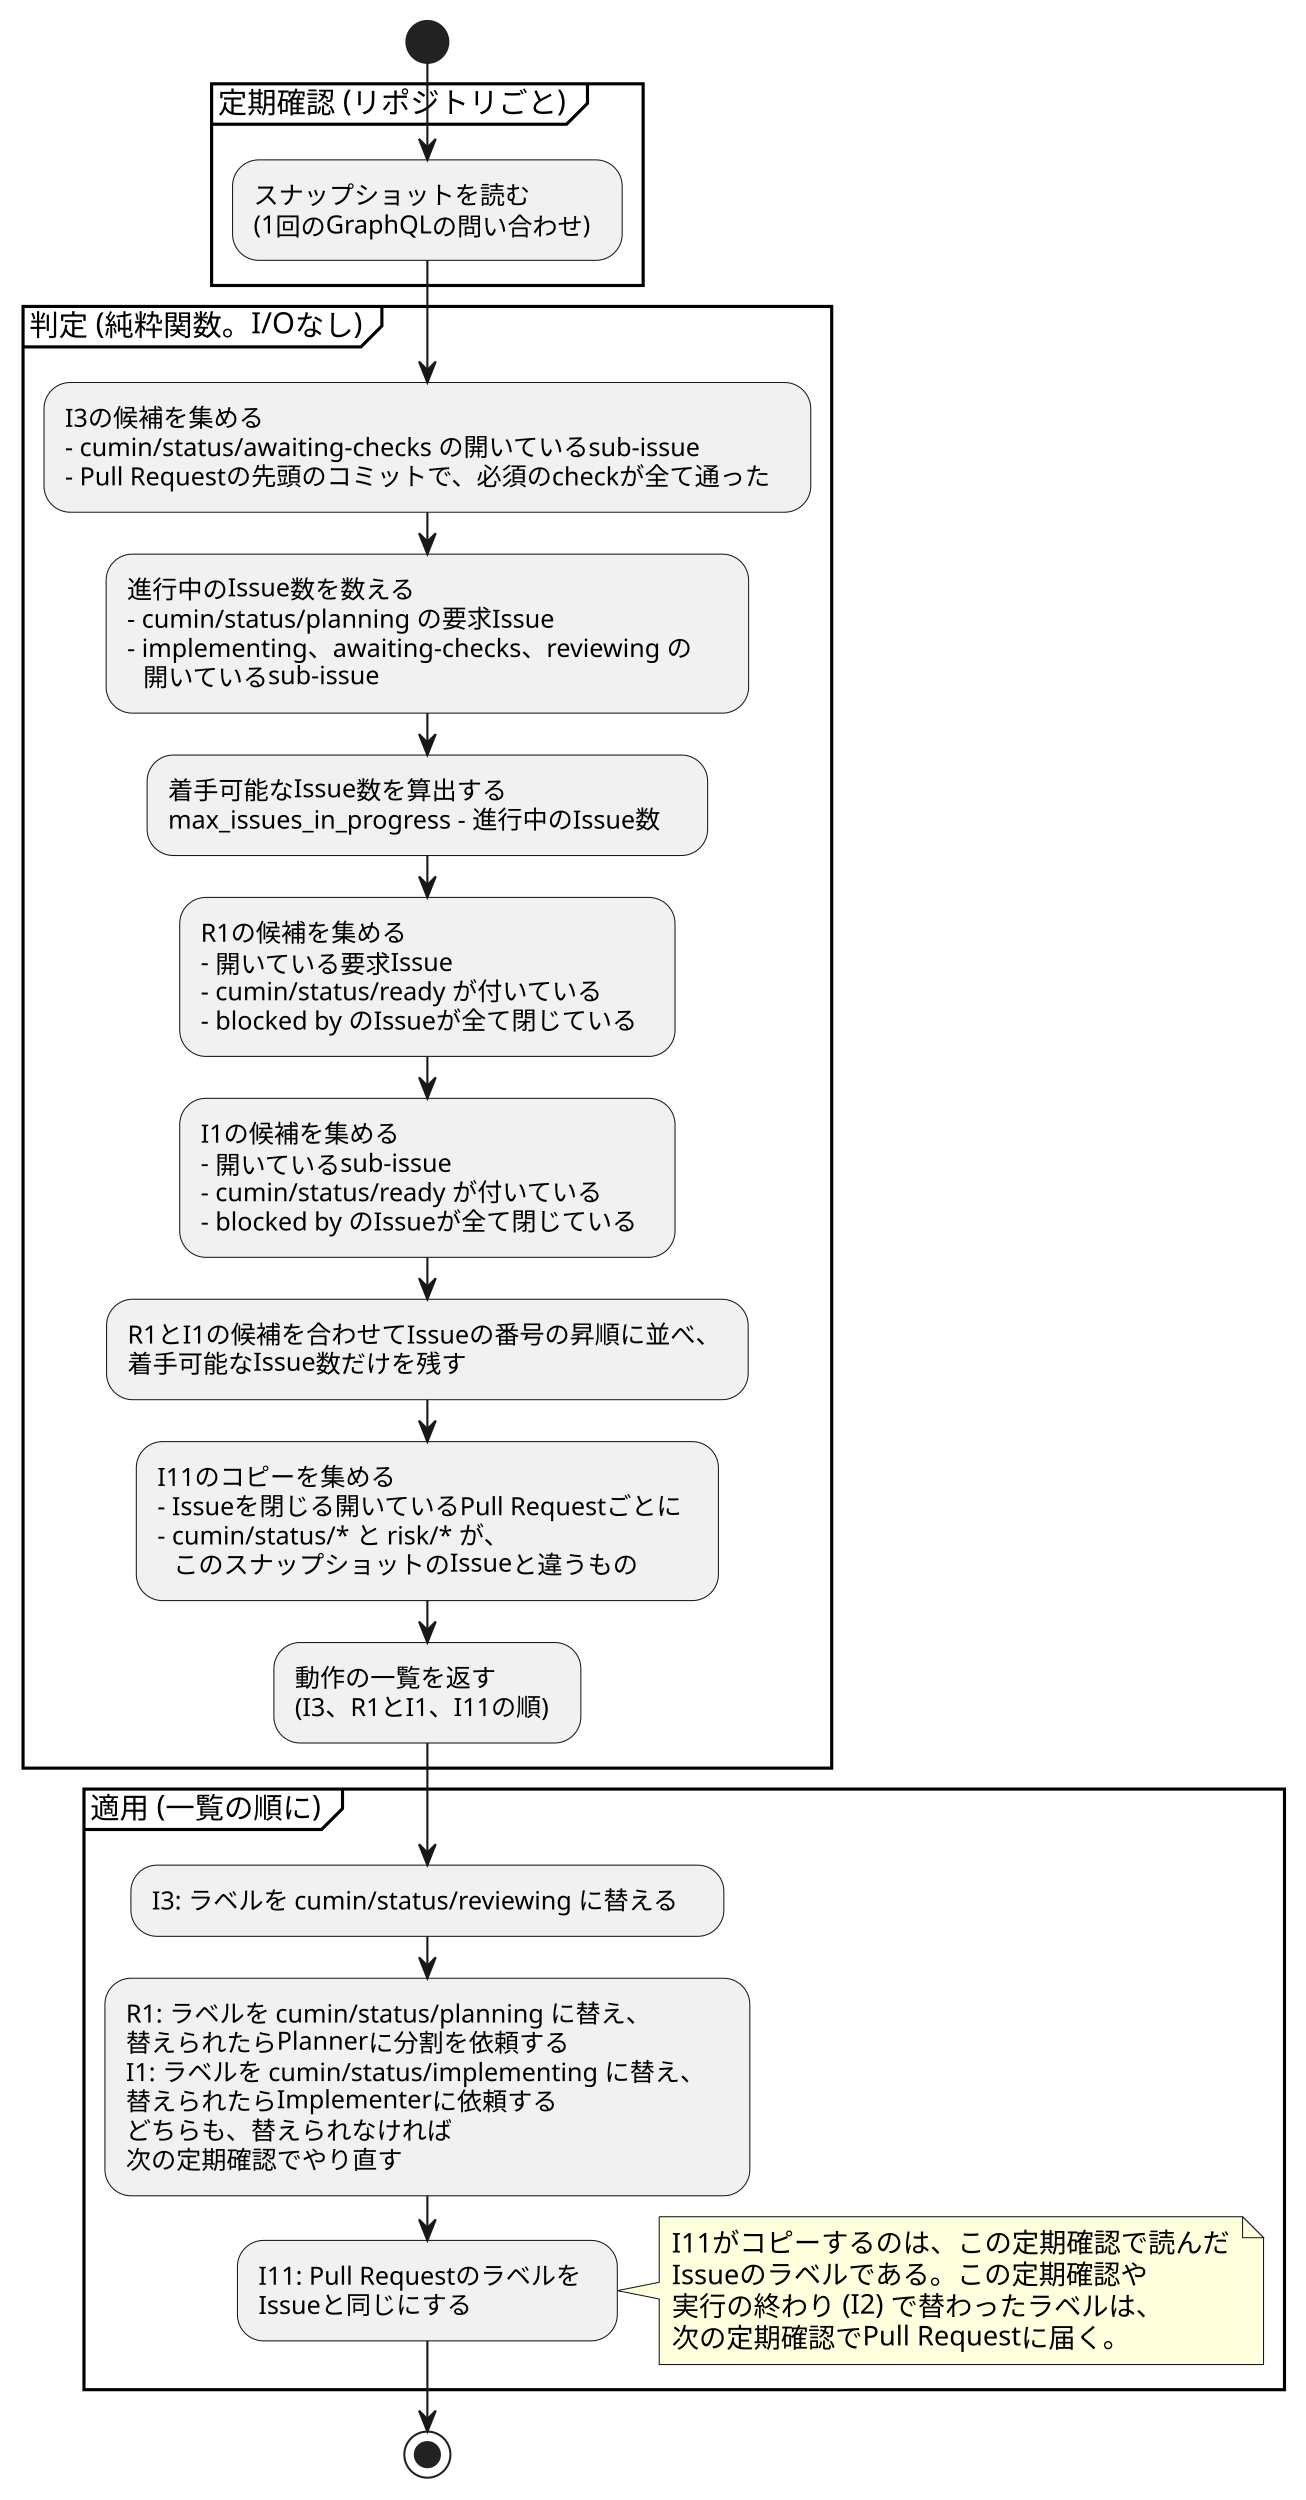
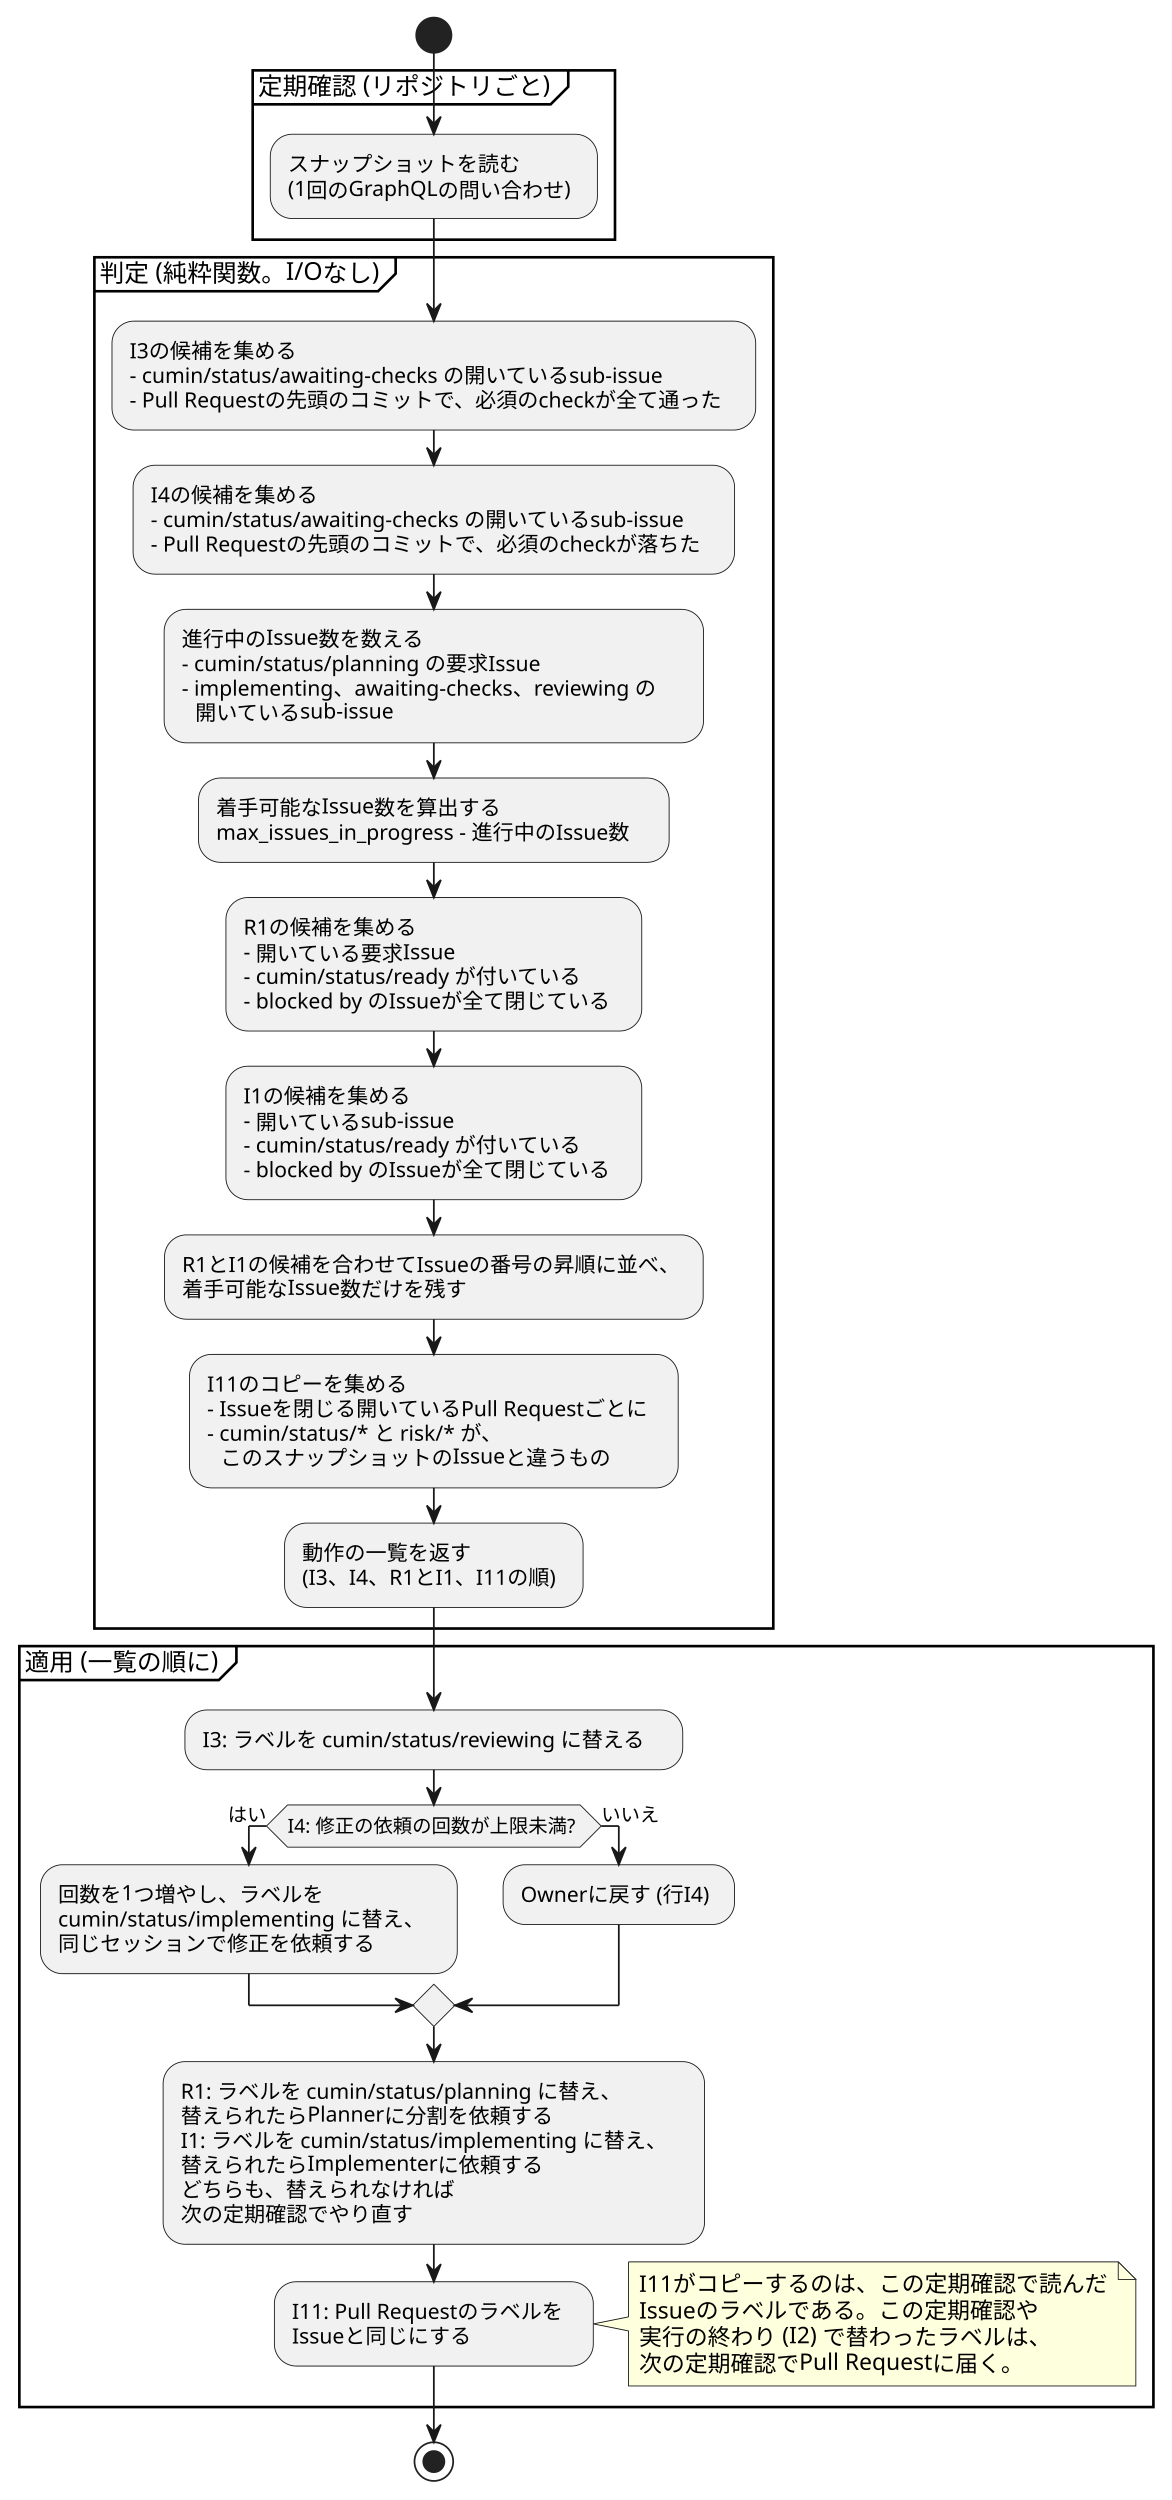
- <svg xmlns="http://www.w3.org/2000/svg" contentStyleType="text/css" data-diagram-type="ACTIVITY" height="1193px" preserveAspectRatio="none" style="width:623px;height:1193px;background:#FFFFFF;" version="1.1" viewBox="0 0 623 1193" width="623px" zoomAndPan="magnify">
+ <svg xmlns="http://www.w3.org/2000/svg" contentStyleType="text/css" data-diagram-type="ACTIVITY" height="1421px" preserveAspectRatio="none" style="width:666px;height:1421px;background:#FFFFFF;" version="1.1" viewBox="0 0 666 1421" width="666px" zoomAndPan="magnify">
  <defs />
  <g>
-     <ellipse cx="203.943" cy="20" fill="#222222" rx="10" ry="10" style="stroke:#222222;stroke-width:1;" />
-     <rect fill="none" height="96.234" style="stroke:#000000;stroke-width:1.5;" width="205.938" x="100.974" y="40" />
-     <path d="M280.348,40 L280.348,49.297 L270.348,59.297 L100.974,59.297" fill="none" style="stroke:#000000;stroke-width:1.5;" />
-     <text fill="#000000" font-family="sans-serif" font-size="14" lengthAdjust="spacing" textLength="169.373" x="103.974" y="53.995">定期確認 (リポジトリごと)</text>
-     <rect fill="#F1F1F1" height="47.938" rx="12.5" ry="12.5" style="stroke:#181818;stroke-width:0.5;" width="185.938" x="110.974" y="76.297" />
-     <text fill="#000000" font-family="sans-serif" font-size="12" lengthAdjust="spacing" textLength="132.001" x="120.974" y="97.436">スナップショットを読む</text>
-     <text fill="#000000" font-family="sans-serif" font-size="12" lengthAdjust="spacing" textLength="165.938" x="120.974" y="111.404">(1回のGraphQLの問い合わせ)</text>
-     <rect fill="none" height="697.516" style="stroke:#000000;stroke-width:1.5;" width="385.887" x="11" y="146.234" />
-     <path d="M182.239,146.234 L182.239,155.531 L172.239,165.531 L11,165.531" fill="none" style="stroke:#000000;stroke-width:1.5;" />
-     <text fill="#000000" font-family="sans-serif" font-size="14" lengthAdjust="spacing" textLength="161.239" x="14" y="160.23">判定 (純粋関数。I/Oなし)</text>
-     <rect fill="#F1F1F1" height="61.906" rx="12.5" ry="12.5" style="stroke:#181818;stroke-width:0.5;" width="365.887" x="21" y="182.531" />
-     <text fill="#000000" font-family="sans-serif" font-size="12" lengthAdjust="spacing" textLength="95.174" x="31" y="203.67">I3の候補を集める</text>
-     <text fill="#000000" font-family="sans-serif" font-size="12" lengthAdjust="spacing" textLength="319.213" x="31" y="217.639">- cumin/status/awaiting-checks の開いているsub-issue</text>
-     <text fill="#000000" font-family="sans-serif" font-size="12" lengthAdjust="spacing" textLength="345.887" x="31" y="231.607">- Pull Requestの先頭のコミットで、必須のcheckが全て通った</text>
-     <rect fill="#F1F1F1" height="75.875" rx="12.5" ry="12.5" style="stroke:#181818;stroke-width:0.5;" width="306.594" x="50.646" y="264.438" />
-     <text fill="#000000" font-family="sans-serif" font-size="12" lengthAdjust="spacing" textLength="139.032" x="60.646" y="285.576">進行中のIssue数を数える</text>
-     <text fill="#000000" font-family="sans-serif" font-size="12" lengthAdjust="spacing" textLength="212.854" x="60.646" y="299.545">- cumin/status/planning の要求Issue</text>
-     <text fill="#000000" font-family="sans-serif" font-size="12" lengthAdjust="spacing" textLength="286.594" x="60.646" y="313.514">- implementing、awaiting-checks、reviewing の</text>
-     <text fill="#000000" font-family="sans-serif" font-size="12" lengthAdjust="spacing" textLength="116.631" x="68.275" y="327.482">開いているsub-issue</text>
-     <rect fill="#F1F1F1" height="47.938" rx="12.5" ry="12.5" style="stroke:#181818;stroke-width:0.5;" width="267.483" x="70.202" y="360.312" />
-     <text fill="#000000" font-family="sans-serif" font-size="12" lengthAdjust="spacing" textLength="163.032" x="80.202" y="381.451">着手可能なIssue数を算出する</text>
-     <text fill="#000000" font-family="sans-serif" font-size="12" lengthAdjust="spacing" textLength="247.483" x="80.202" y="395.42">max_issues_in_progress - 進行中のIssue数</text>
-     <rect fill="#F1F1F1" height="75.875" rx="12.5" ry="12.5" style="stroke:#181818;stroke-width:0.5;" width="236.364" x="85.761" y="428.25" />
-     <text fill="#000000" font-family="sans-serif" font-size="12" lengthAdjust="spacing" textLength="99.973" x="95.761" y="449.389">R1の候補を集める</text>
-     <text fill="#000000" font-family="sans-serif" font-size="12" lengthAdjust="spacing" textLength="123.176" x="95.761" y="463.357">- 開いている要求Issue</text>
-     <text fill="#000000" font-family="sans-serif" font-size="12" lengthAdjust="spacing" textLength="200.139" x="95.761" y="477.326">- cumin/status/ready が付いている</text>
-     <text fill="#000000" font-family="sans-serif" font-size="12" lengthAdjust="spacing" textLength="216.364" x="95.761" y="491.295">- blocked by のIssueが全て閉じている</text>
-     <rect fill="#F1F1F1" height="75.875" rx="12.5" ry="12.5" style="stroke:#181818;stroke-width:0.5;" width="236.364" x="85.761" y="524.125" />
-     <text fill="#000000" font-family="sans-serif" font-size="12" lengthAdjust="spacing" textLength="95.174" x="95.761" y="545.264">I1の候補を集める</text>
-     <text fill="#000000" font-family="sans-serif" font-size="12" lengthAdjust="spacing" textLength="124.776" x="95.761" y="559.232">- 開いているsub-issue</text>
-     <text fill="#000000" font-family="sans-serif" font-size="12" lengthAdjust="spacing" textLength="200.139" x="95.761" y="573.201">- cumin/status/ready が付いている</text>
-     <text fill="#000000" font-family="sans-serif" font-size="12" lengthAdjust="spacing" textLength="216.364" x="95.761" y="587.17">- blocked by のIssueが全て閉じている</text>
-     <rect fill="#F1F1F1" height="47.938" rx="12.5" ry="12.5" style="stroke:#181818;stroke-width:0.5;" width="306.18" x="50.853" y="620" />
-     <text fill="#000000" font-family="sans-serif" font-size="12" lengthAdjust="spacing" textLength="286.18" x="60.853" y="641.139">R1とI1の候補を合わせてIssueの番号の昇順に並べ、</text>
-     <text fill="#000000" font-family="sans-serif" font-size="12" lengthAdjust="spacing" textLength="163.032" x="60.853" y="655.107">着手可能なIssue数だけを残す</text>
-     <rect fill="#F1F1F1" height="75.875" rx="12.5" ry="12.5" style="stroke:#181818;stroke-width:0.5;" width="277.784" x="65.051" y="687.938" />
-     <text fill="#000000" font-family="sans-serif" font-size="12" lengthAdjust="spacing" textLength="114.809" x="75.051" y="709.076">I11のコピーを集める</text>
-     <text fill="#000000" font-family="sans-serif" font-size="12" lengthAdjust="spacing" textLength="257.784" x="75.051" y="723.045">- Issueを閉じる開いているPull Requestごとに</text>
-     <text fill="#000000" font-family="sans-serif" font-size="12" lengthAdjust="spacing" textLength="174.891" x="75.051" y="737.014">- cumin/status/* と risk/* が、</text>
-     <text fill="#000000" font-family="sans-serif" font-size="12" lengthAdjust="spacing" textLength="223.033" x="82.68" y="750.982">このスナップショットのIssueと違うもの</text>
-     <rect fill="#F1F1F1" height="47.938" rx="12.5" ry="12.5" style="stroke:#181818;stroke-width:0.5;" width="146.493" x="130.697" y="783.812" />
-     <text fill="#000000" font-family="sans-serif" font-size="12" lengthAdjust="spacing" textLength="96.001" x="140.697" y="804.951">動作の一覧を返す</text>
-     <text fill="#000000" font-family="sans-serif" font-size="12" lengthAdjust="spacing" textLength="126.493" x="140.697" y="818.92">(I3、R1とI1、I11の順)</text>
-     <rect fill="none" height="286.609" style="stroke:#000000;stroke-width:1.5;" width="572.888" x="40.069" y="853.75" />
-     <path d="M163.442,853.75 L163.442,863.047 L153.442,873.047 L40.069,873.047" fill="none" style="stroke:#000000;stroke-width:1.5;" />
-     <text fill="#000000" font-family="sans-serif" font-size="14" lengthAdjust="spacing" textLength="113.374" x="43.069" y="867.745">適用 (一覧の順に)</text>
-     <rect fill="#F1F1F1" height="33.969" rx="12.5" ry="12.5" style="stroke:#181818;stroke-width:0.5;" width="282.958" x="62.464" y="890.047" />
-     <text fill="#000000" font-family="sans-serif" font-size="12" lengthAdjust="spacing" textLength="262.958" x="72.464" y="911.186">I3: ラベルを cumin/status/reviewing に替える</text>
-     <rect fill="#F1F1F1" height="103.812" rx="12.5" ry="12.5" style="stroke:#181818;stroke-width:0.5;" width="307.749" x="50.069" y="944.016" />
-     <text fill="#000000" font-family="sans-serif" font-size="12" lengthAdjust="spacing" textLength="261.323" x="60.069" y="965.154">R1: ラベルを cumin/status/planning に替え、</text>
-     <text fill="#000000" font-family="sans-serif" font-size="12" lengthAdjust="spacing" textLength="213.452" x="60.069" y="979.123">替えられたらPlannerに分割を依頼する</text>
-     <text fill="#000000" font-family="sans-serif" font-size="12" lengthAdjust="spacing" textLength="287.749" x="60.069" y="993.092">I1: ラベルを cumin/status/implementing に替え、</text>
-     <text fill="#000000" font-family="sans-serif" font-size="12" lengthAdjust="spacing" textLength="209.263" x="60.069" y="1007.061">替えられたらImplementerに依頼する</text>
-     <text fill="#000000" font-family="sans-serif" font-size="12" lengthAdjust="spacing" textLength="156.001" x="60.069" y="1021.029">どちらも、替えられなければ</text>
-     <text fill="#000000" font-family="sans-serif" font-size="12" lengthAdjust="spacing" textLength="132.001" x="60.069" y="1034.998">次の定期確認でやり直す</text>
-     <path d="M314.58,1057.828 L314.58,1089.094 L294.58,1093.094 L314.58,1097.094 L314.58,1128.359 A0,0 0 0 0 314.58,1128.359 L602.957,1128.359 A0,0 0 0 0 602.957,1128.359 L602.957,1067.828 L592.957,1057.828 L314.58,1057.828 A0,0 0 0 0 314.58,1057.828" fill="#FEFFDD" style="stroke:#181818;stroke-width:0.5;" />
-     <path d="M592.957,1057.828 L592.957,1067.828 L602.957,1067.828 L592.957,1057.828" fill="#FEFFDD" style="stroke:#181818;stroke-width:0.5;" />
-     <text fill="#000000" font-family="sans-serif" font-size="13" lengthAdjust="spacing" textLength="267.376" x="320.58" y="1074.895">I11がコピーするのは、この定期確認で読んだ</text>
-     <text fill="#000000" font-family="sans-serif" font-size="13" lengthAdjust="spacing" textLength="228.617" x="320.58" y="1090.028">Issueのラベルである。この定期確認や</text>
-     <text fill="#000000" font-family="sans-serif" font-size="13" lengthAdjust="spacing" textLength="238.513" x="320.58" y="1105.161">実行の終わり (I2) で替わったラベルは、</text>
-     <text fill="#000000" font-family="sans-serif" font-size="13" lengthAdjust="spacing" textLength="223.825" x="320.58" y="1120.293">次の定期確認でPull Requestに届く。</text>
-     <rect fill="#F1F1F1" height="47.938" rx="12.5" ry="12.5" style="stroke:#181818;stroke-width:0.5;" width="181.274" x="113.306" y="1069.125" />
-     <text fill="#000000" font-family="sans-serif" font-size="12" lengthAdjust="spacing" textLength="161.274" x="123.306" y="1090.264">I11: Pull Requestのラベルを</text>
-     <text fill="#000000" font-family="sans-serif" font-size="12" lengthAdjust="spacing" textLength="103.032" x="123.306" y="1104.232">Issueと同じにする</text>
-     <ellipse cx="203.943" cy="1171.359" fill="none" rx="11" ry="11" style="stroke:#222222;stroke-width:1;" />
-     <ellipse cx="203.943" cy="1171.359" fill="#222222" rx="6" ry="6" style="stroke:#222222;stroke-width:1;" />
-     <line style="stroke:#181818;stroke-width:1;" x1="203.943" x2="203.943" y1="30" y2="76.297" />
-     <polygon fill="#181818" points="199.943,66.297,203.943,76.297,207.943,66.297,203.943,70.297" style="stroke:#181818;stroke-width:1;" />
-     <line style="stroke:#181818;stroke-width:1;" x1="203.943" x2="203.943" y1="244.438" y2="264.438" />
-     <polygon fill="#181818" points="199.943,254.438,203.943,264.438,207.943,254.438,203.943,258.438" style="stroke:#181818;stroke-width:1;" />
-     <line style="stroke:#181818;stroke-width:1;" x1="203.943" x2="203.943" y1="340.312" y2="360.312" />
-     <polygon fill="#181818" points="199.943,350.312,203.943,360.312,207.943,350.312,203.943,354.312" style="stroke:#181818;stroke-width:1;" />
-     <line style="stroke:#181818;stroke-width:1;" x1="203.943" x2="203.943" y1="408.25" y2="428.25" />
-     <polygon fill="#181818" points="199.943,418.25,203.943,428.25,207.943,418.25,203.943,422.25" style="stroke:#181818;stroke-width:1;" />
-     <line style="stroke:#181818;stroke-width:1;" x1="203.943" x2="203.943" y1="504.125" y2="524.125" />
-     <polygon fill="#181818" points="199.943,514.125,203.943,524.125,207.943,514.125,203.943,518.125" style="stroke:#181818;stroke-width:1;" />
-     <line style="stroke:#181818;stroke-width:1;" x1="203.943" x2="203.943" y1="600" y2="620" />
-     <polygon fill="#181818" points="199.943,610,203.943,620,207.943,610,203.943,614" style="stroke:#181818;stroke-width:1;" />
-     <line style="stroke:#181818;stroke-width:1;" x1="203.943" x2="203.943" y1="667.938" y2="687.938" />
-     <polygon fill="#181818" points="199.943,677.938,203.943,687.938,207.943,677.938,203.943,681.938" style="stroke:#181818;stroke-width:1;" />
-     <line style="stroke:#181818;stroke-width:1;" x1="203.943" x2="203.943" y1="763.812" y2="783.812" />
-     <polygon fill="#181818" points="199.943,773.812,203.943,783.812,207.943,773.812,203.943,777.812" style="stroke:#181818;stroke-width:1;" />
-     <line style="stroke:#181818;stroke-width:1;" x1="203.943" x2="203.943" y1="124.234" y2="182.531" />
-     <polygon fill="#181818" points="199.943,172.531,203.943,182.531,207.943,172.531,203.943,176.531" style="stroke:#181818;stroke-width:1;" />
-     <line style="stroke:#181818;stroke-width:1;" x1="203.943" x2="203.943" y1="924.016" y2="944.016" />
-     <polygon fill="#181818" points="199.943,934.016,203.943,944.016,207.943,934.016,203.943,938.016" style="stroke:#181818;stroke-width:1;" />
-     <line style="stroke:#181818;stroke-width:1;" x1="203.943" x2="203.943" y1="1047.828" y2="1069.125" />
-     <polygon fill="#181818" points="199.943,1059.125,203.943,1069.125,207.943,1059.125,203.943,1063.125" style="stroke:#181818;stroke-width:1;" />
-     <line style="stroke:#181818;stroke-width:1;" x1="203.943" x2="203.943" y1="831.75" y2="890.047" />
-     <polygon fill="#181818" points="199.943,880.047,203.943,890.047,207.943,880.047,203.943,884.047" style="stroke:#181818;stroke-width:1;" />
-     <line style="stroke:#181818;stroke-width:1;" x1="203.943" x2="203.943" y1="1117.062" y2="1160.359" />
-     <polygon fill="#181818" points="199.943,1150.359,203.943,1160.359,207.943,1150.359,203.943,1154.359" style="stroke:#181818;stroke-width:1;" />
+     <ellipse cx="246.593" cy="20" fill="#222222" rx="10" ry="10" style="stroke:#222222;stroke-width:1;" />
+     <rect fill="none" height="96.234" style="stroke:#000000;stroke-width:1.5;" width="205.938" x="143.624" y="40" />
+     <path d="M322.997,40 L322.997,49.297 L312.997,59.297 L143.624,59.297" fill="none" style="stroke:#000000;stroke-width:1.5;" />
+     <text fill="#000000" font-family="sans-serif" font-size="14" lengthAdjust="spacing" textLength="169.373" x="146.624" y="53.995">定期確認 (リポジトリごと)</text>
+     <rect fill="#F1F1F1" height="47.938" rx="12.5" ry="12.5" style="stroke:#181818;stroke-width:0.5;" width="185.938" x="153.624" y="76.297" />
+     <text fill="#000000" font-family="sans-serif" font-size="12" lengthAdjust="spacing" textLength="132.001" x="163.624" y="97.436">スナップショットを読む</text>
+     <text fill="#000000" font-family="sans-serif" font-size="12" lengthAdjust="spacing" textLength="165.938" x="163.624" y="111.404">(1回のGraphQLの問い合わせ)</text>
+     <rect fill="none" height="779.422" style="stroke:#000000;stroke-width:1.5;" width="385.887" x="53.65" y="146.234" />
+     <path d="M224.888,146.234 L224.888,155.531 L214.888,165.531 L53.65,165.531" fill="none" style="stroke:#000000;stroke-width:1.5;" />
+     <text fill="#000000" font-family="sans-serif" font-size="14" lengthAdjust="spacing" textLength="161.239" x="56.65" y="160.23">判定 (純粋関数。I/Oなし)</text>
+     <rect fill="#F1F1F1" height="61.906" rx="12.5" ry="12.5" style="stroke:#181818;stroke-width:0.5;" width="365.887" x="63.65" y="182.531" />
+     <text fill="#000000" font-family="sans-serif" font-size="12" lengthAdjust="spacing" textLength="95.174" x="73.65" y="203.67">I3の候補を集める</text>
+     <text fill="#000000" font-family="sans-serif" font-size="12" lengthAdjust="spacing" textLength="319.213" x="73.65" y="217.639">- cumin/status/awaiting-checks の開いているsub-issue</text>
+     <text fill="#000000" font-family="sans-serif" font-size="12" lengthAdjust="spacing" textLength="345.887" x="73.65" y="231.607">- Pull Requestの先頭のコミットで、必須のcheckが全て通った</text>
+     <rect fill="#F1F1F1" height="61.906" rx="12.5" ry="12.5" style="stroke:#181818;stroke-width:0.5;" width="341.886" x="75.65" y="264.438" />
+     <text fill="#000000" font-family="sans-serif" font-size="12" lengthAdjust="spacing" textLength="95.174" x="85.65" y="285.576">I4の候補を集める</text>
+     <text fill="#000000" font-family="sans-serif" font-size="12" lengthAdjust="spacing" textLength="319.213" x="85.65" y="299.545">- cumin/status/awaiting-checks の開いているsub-issue</text>
+     <text fill="#000000" font-family="sans-serif" font-size="12" lengthAdjust="spacing" textLength="321.886" x="85.65" y="313.514">- Pull Requestの先頭のコミットで、必須のcheckが落ちた</text>
+     <rect fill="#F1F1F1" height="75.875" rx="12.5" ry="12.5" style="stroke:#181818;stroke-width:0.5;" width="306.594" x="93.296" y="346.344" />
+     <text fill="#000000" font-family="sans-serif" font-size="12" lengthAdjust="spacing" textLength="139.032" x="103.296" y="367.482">進行中のIssue数を数える</text>
+     <text fill="#000000" font-family="sans-serif" font-size="12" lengthAdjust="spacing" textLength="212.854" x="103.296" y="381.451">- cumin/status/planning の要求Issue</text>
+     <text fill="#000000" font-family="sans-serif" font-size="12" lengthAdjust="spacing" textLength="286.594" x="103.296" y="395.42">- implementing、awaiting-checks、reviewing の</text>
+     <text fill="#000000" font-family="sans-serif" font-size="12" lengthAdjust="spacing" textLength="116.631" x="110.925" y="409.389">開いているsub-issue</text>
+     <rect fill="#F1F1F1" height="47.938" rx="12.5" ry="12.5" style="stroke:#181818;stroke-width:0.5;" width="267.483" x="112.851" y="442.219" />
+     <text fill="#000000" font-family="sans-serif" font-size="12" lengthAdjust="spacing" textLength="163.032" x="122.851" y="463.357">着手可能なIssue数を算出する</text>
+     <text fill="#000000" font-family="sans-serif" font-size="12" lengthAdjust="spacing" textLength="247.483" x="122.851" y="477.326">max_issues_in_progress - 進行中のIssue数</text>
+     <rect fill="#F1F1F1" height="75.875" rx="12.5" ry="12.5" style="stroke:#181818;stroke-width:0.5;" width="236.364" x="128.411" y="510.156" />
+     <text fill="#000000" font-family="sans-serif" font-size="12" lengthAdjust="spacing" textLength="99.973" x="138.411" y="531.295">R1の候補を集める</text>
+     <text fill="#000000" font-family="sans-serif" font-size="12" lengthAdjust="spacing" textLength="123.176" x="138.411" y="545.264">- 開いている要求Issue</text>
+     <text fill="#000000" font-family="sans-serif" font-size="12" lengthAdjust="spacing" textLength="200.139" x="138.411" y="559.232">- cumin/status/ready が付いている</text>
+     <text fill="#000000" font-family="sans-serif" font-size="12" lengthAdjust="spacing" textLength="216.364" x="138.411" y="573.201">- blocked by のIssueが全て閉じている</text>
+     <rect fill="#F1F1F1" height="75.875" rx="12.5" ry="12.5" style="stroke:#181818;stroke-width:0.5;" width="236.364" x="128.411" y="606.031" />
+     <text fill="#000000" font-family="sans-serif" font-size="12" lengthAdjust="spacing" textLength="95.174" x="138.411" y="627.17">I1の候補を集める</text>
+     <text fill="#000000" font-family="sans-serif" font-size="12" lengthAdjust="spacing" textLength="124.776" x="138.411" y="641.139">- 開いているsub-issue</text>
+     <text fill="#000000" font-family="sans-serif" font-size="12" lengthAdjust="spacing" textLength="200.139" x="138.411" y="655.107">- cumin/status/ready が付いている</text>
+     <text fill="#000000" font-family="sans-serif" font-size="12" lengthAdjust="spacing" textLength="216.364" x="138.411" y="669.076">- blocked by のIssueが全て閉じている</text>
+     <rect fill="#F1F1F1" height="47.938" rx="12.5" ry="12.5" style="stroke:#181818;stroke-width:0.5;" width="306.18" x="93.503" y="701.906" />
+     <text fill="#000000" font-family="sans-serif" font-size="12" lengthAdjust="spacing" textLength="286.18" x="103.503" y="723.045">R1とI1の候補を合わせてIssueの番号の昇順に並べ、</text>
+     <text fill="#000000" font-family="sans-serif" font-size="12" lengthAdjust="spacing" textLength="163.032" x="103.503" y="737.014">着手可能なIssue数だけを残す</text>
+     <rect fill="#F1F1F1" height="75.875" rx="12.5" ry="12.5" style="stroke:#181818;stroke-width:0.5;" width="277.784" x="107.701" y="769.844" />
+     <text fill="#000000" font-family="sans-serif" font-size="12" lengthAdjust="spacing" textLength="114.809" x="117.701" y="790.982">I11のコピーを集める</text>
+     <text fill="#000000" font-family="sans-serif" font-size="12" lengthAdjust="spacing" textLength="257.784" x="117.701" y="804.951">- Issueを閉じる開いているPull Requestごとに</text>
+     <text fill="#000000" font-family="sans-serif" font-size="12" lengthAdjust="spacing" textLength="174.891" x="117.701" y="818.92">- cumin/status/* と risk/* が、</text>
+     <text fill="#000000" font-family="sans-serif" font-size="12" lengthAdjust="spacing" textLength="223.033" x="125.329" y="832.889">このスナップショットのIssueと違うもの</text>
+     <rect fill="#F1F1F1" height="47.938" rx="12.5" ry="12.5" style="stroke:#181818;stroke-width:0.5;" width="169.667" x="161.759" y="865.719" />
+     <text fill="#000000" font-family="sans-serif" font-size="12" lengthAdjust="spacing" textLength="96.001" x="171.759" y="886.857">動作の一覧を返す</text>
+     <text fill="#000000" font-family="sans-serif" font-size="12" lengthAdjust="spacing" textLength="149.667" x="171.759" y="900.826">(I3、I4、R1とI1、I11の順)</text>
+     <rect fill="none" height="432.516" style="stroke:#000000;stroke-width:1.5;" width="644.606" x="11" y="935.656" />
+     <path d="M134.374,935.656 L134.374,944.953 L124.374,954.953 L11,954.953" fill="none" style="stroke:#000000;stroke-width:1.5;" />
+     <text fill="#000000" font-family="sans-serif" font-size="14" lengthAdjust="spacing" textLength="113.374" x="14" y="949.651">適用 (一覧の順に)</text>
+     <rect fill="#F1F1F1" height="33.969" rx="12.5" ry="12.5" style="stroke:#181818;stroke-width:0.5;" width="282.958" x="105.114" y="971.953" />
+     <text fill="#000000" font-family="sans-serif" font-size="12" lengthAdjust="spacing" textLength="262.958" x="115.114" y="993.092">I3: ラベルを cumin/status/reviewing に替える</text>
+     <polygon fill="#F1F1F1" points="163.451,1025.922,329.734,1025.922,341.734,1037.922,329.734,1049.922,163.451,1049.922,151.451,1037.922,163.451,1025.922" style="stroke:#181818;stroke-width:0.5;" />
+     <text fill="#000000" font-family="sans-serif" font-size="11" lengthAdjust="spacing" textLength="166.283" x="163.451" y="1041.73">I4: 修正の依頼の回数が上限未満?</text>
+     <text fill="#000000" font-family="sans-serif" font-size="11" lengthAdjust="spacing" textLength="22" x="129.452" y="1035.328">はい</text>
+     <text fill="#000000" font-family="sans-serif" font-size="11" lengthAdjust="spacing" textLength="33" x="341.734" y="1035.328">いいえ</text>
+     <rect fill="#F1F1F1" height="61.906" rx="12.5" ry="12.5" style="stroke:#181818;stroke-width:0.5;" width="236.903" x="23" y="1059.922" />
+     <text fill="#000000" font-family="sans-serif" font-size="12" lengthAdjust="spacing" textLength="151.636" x="33" y="1081.061">回数を1つ増やし、ラベルを</text>
+     <text fill="#000000" font-family="sans-serif" font-size="12" lengthAdjust="spacing" textLength="216.903" x="33" y="1095.029">cumin/status/implementing に替え、</text>
+     <text fill="#000000" font-family="sans-serif" font-size="12" lengthAdjust="spacing" textLength="180.001" x="33" y="1108.998">同じセッションで修正を依頼する</text>
+     <rect fill="#F1F1F1" height="33.969" rx="12.5" ry="12.5" style="stroke:#181818;stroke-width:0.5;" width="131.534" x="285.967" y="1059.922" />
+     <text fill="#000000" font-family="sans-serif" font-size="12" lengthAdjust="spacing" textLength="111.534" x="295.967" y="1081.061">Ownerに戻す (行I4)</text>
+     <polygon fill="#F1F1F1" points="246.593,1127.828,258.593,1139.828,246.593,1151.828,234.593,1139.828,246.593,1127.828" style="stroke:#181818;stroke-width:0.5;" />
+     <rect fill="#F1F1F1" height="103.812" rx="12.5" ry="12.5" style="stroke:#181818;stroke-width:0.5;" width="307.749" x="92.718" y="1171.828" />
+     <text fill="#000000" font-family="sans-serif" font-size="12" lengthAdjust="spacing" textLength="261.323" x="102.718" y="1192.967">R1: ラベルを cumin/status/planning に替え、</text>
+     <text fill="#000000" font-family="sans-serif" font-size="12" lengthAdjust="spacing" textLength="213.452" x="102.718" y="1206.936">替えられたらPlannerに分割を依頼する</text>
+     <text fill="#000000" font-family="sans-serif" font-size="12" lengthAdjust="spacing" textLength="287.749" x="102.718" y="1220.904">I1: ラベルを cumin/status/implementing に替え、</text>
+     <text fill="#000000" font-family="sans-serif" font-size="12" lengthAdjust="spacing" textLength="209.263" x="102.718" y="1234.873">替えられたらImplementerに依頼する</text>
+     <text fill="#000000" font-family="sans-serif" font-size="12" lengthAdjust="spacing" textLength="156.001" x="102.718" y="1248.842">どちらも、替えられなければ</text>
+     <text fill="#000000" font-family="sans-serif" font-size="12" lengthAdjust="spacing" textLength="132.001" x="102.718" y="1262.811">次の定期確認でやり直す</text>
+     <path d="M357.23,1285.641 L357.23,1316.906 L337.23,1320.906 L357.23,1324.906 L357.23,1356.172 A0,0 0 0 0 357.23,1356.172 L645.606,1356.172 A0,0 0 0 0 645.606,1356.172 L645.606,1295.641 L635.606,1285.641 L357.23,1285.641 A0,0 0 0 0 357.23,1285.641" fill="#FEFFDD" style="stroke:#181818;stroke-width:0.5;" />
+     <path d="M635.606,1285.641 L635.606,1295.641 L645.606,1295.641 L635.606,1285.641" fill="#FEFFDD" style="stroke:#181818;stroke-width:0.5;" />
+     <text fill="#000000" font-family="sans-serif" font-size="13" lengthAdjust="spacing" textLength="267.376" x="363.23" y="1302.707">I11がコピーするのは、この定期確認で読んだ</text>
+     <text fill="#000000" font-family="sans-serif" font-size="13" lengthAdjust="spacing" textLength="228.617" x="363.23" y="1317.84">Issueのラベルである。この定期確認や</text>
+     <text fill="#000000" font-family="sans-serif" font-size="13" lengthAdjust="spacing" textLength="238.513" x="363.23" y="1332.973">実行の終わり (I2) で替わったラベルは、</text>
+     <text fill="#000000" font-family="sans-serif" font-size="13" lengthAdjust="spacing" textLength="223.825" x="363.23" y="1348.106">次の定期確認でPull Requestに届く。</text>
+     <rect fill="#F1F1F1" height="47.938" rx="12.5" ry="12.5" style="stroke:#181818;stroke-width:0.5;" width="181.274" x="155.956" y="1296.938" />
+     <text fill="#000000" font-family="sans-serif" font-size="12" lengthAdjust="spacing" textLength="161.274" x="165.956" y="1318.076">I11: Pull Requestのラベルを</text>
+     <text fill="#000000" font-family="sans-serif" font-size="12" lengthAdjust="spacing" textLength="103.032" x="165.956" y="1332.045">Issueと同じにする</text>
+     <ellipse cx="246.593" cy="1399.172" fill="none" rx="11" ry="11" style="stroke:#222222;stroke-width:1;" />
+     <ellipse cx="246.593" cy="1399.172" fill="#222222" rx="6" ry="6" style="stroke:#222222;stroke-width:1;" />
+     <line style="stroke:#181818;stroke-width:1;" x1="246.593" x2="246.593" y1="30" y2="76.297" />
+     <polygon fill="#181818" points="242.593,66.297,246.593,76.297,250.593,66.297,246.593,70.297" style="stroke:#181818;stroke-width:1;" />
+     <line style="stroke:#181818;stroke-width:1;" x1="246.593" x2="246.593" y1="244.438" y2="264.438" />
+     <polygon fill="#181818" points="242.593,254.438,246.593,264.438,250.593,254.438,246.593,258.438" style="stroke:#181818;stroke-width:1;" />
+     <line style="stroke:#181818;stroke-width:1;" x1="246.593" x2="246.593" y1="326.344" y2="346.344" />
+     <polygon fill="#181818" points="242.593,336.344,246.593,346.344,250.593,336.344,246.593,340.344" style="stroke:#181818;stroke-width:1;" />
+     <line style="stroke:#181818;stroke-width:1;" x1="246.593" x2="246.593" y1="422.219" y2="442.219" />
+     <polygon fill="#181818" points="242.593,432.219,246.593,442.219,250.593,432.219,246.593,436.219" style="stroke:#181818;stroke-width:1;" />
+     <line style="stroke:#181818;stroke-width:1;" x1="246.593" x2="246.593" y1="490.156" y2="510.156" />
+     <polygon fill="#181818" points="242.593,500.156,246.593,510.156,250.593,500.156,246.593,504.156" style="stroke:#181818;stroke-width:1;" />
+     <line style="stroke:#181818;stroke-width:1;" x1="246.593" x2="246.593" y1="586.031" y2="606.031" />
+     <polygon fill="#181818" points="242.593,596.031,246.593,606.031,250.593,596.031,246.593,600.031" style="stroke:#181818;stroke-width:1;" />
+     <line style="stroke:#181818;stroke-width:1;" x1="246.593" x2="246.593" y1="681.906" y2="701.906" />
+     <polygon fill="#181818" points="242.593,691.906,246.593,701.906,250.593,691.906,246.593,695.906" style="stroke:#181818;stroke-width:1;" />
+     <line style="stroke:#181818;stroke-width:1;" x1="246.593" x2="246.593" y1="749.844" y2="769.844" />
+     <polygon fill="#181818" points="242.593,759.844,246.593,769.844,250.593,759.844,246.593,763.844" style="stroke:#181818;stroke-width:1;" />
+     <line style="stroke:#181818;stroke-width:1;" x1="246.593" x2="246.593" y1="845.719" y2="865.719" />
+     <polygon fill="#181818" points="242.593,855.719,246.593,865.719,250.593,855.719,246.593,859.719" style="stroke:#181818;stroke-width:1;" />
+     <line style="stroke:#181818;stroke-width:1;" x1="246.593" x2="246.593" y1="124.234" y2="182.531" />
+     <polygon fill="#181818" points="242.593,172.531,246.593,182.531,250.593,172.531,246.593,176.531" style="stroke:#181818;stroke-width:1;" />
+     <line style="stroke:#181818;stroke-width:1;" x1="151.451" x2="141.451" y1="1037.922" y2="1037.922" />
+     <line style="stroke:#181818;stroke-width:1;" x1="141.451" x2="141.451" y1="1037.922" y2="1059.922" />
+     <polygon fill="#181818" points="137.451,1049.922,141.451,1059.922,145.451,1049.922,141.451,1053.922" style="stroke:#181818;stroke-width:1;" />
+     <line style="stroke:#181818;stroke-width:1;" x1="341.734" x2="351.734" y1="1037.922" y2="1037.922" />
+     <line style="stroke:#181818;stroke-width:1;" x1="351.734" x2="351.734" y1="1037.922" y2="1059.922" />
+     <polygon fill="#181818" points="347.734,1049.922,351.734,1059.922,355.734,1049.922,351.734,1053.922" style="stroke:#181818;stroke-width:1;" />
+     <line style="stroke:#181818;stroke-width:1;" x1="141.451" x2="141.451" y1="1121.828" y2="1139.828" />
+     <line style="stroke:#181818;stroke-width:1;" x1="141.451" x2="234.593" y1="1139.828" y2="1139.828" />
+     <polygon fill="#181818" points="224.593,1135.828,234.593,1139.828,224.593,1143.828,228.593,1139.828" style="stroke:#181818;stroke-width:1;" />
+     <line style="stroke:#181818;stroke-width:1;" x1="351.734" x2="351.734" y1="1093.891" y2="1139.828" />
+     <line style="stroke:#181818;stroke-width:1;" x1="351.734" x2="258.593" y1="1139.828" y2="1139.828" />
+     <polygon fill="#181818" points="268.593,1135.828,258.593,1139.828,268.593,1143.828,264.593,1139.828" style="stroke:#181818;stroke-width:1;" />
+     <line style="stroke:#181818;stroke-width:1;" x1="246.593" x2="246.593" y1="1005.922" y2="1025.922" />
+     <polygon fill="#181818" points="242.593,1015.922,246.593,1025.922,250.593,1015.922,246.593,1019.922" style="stroke:#181818;stroke-width:1;" />
+     <line style="stroke:#181818;stroke-width:1;" x1="246.593" x2="246.593" y1="1151.828" y2="1171.828" />
+     <polygon fill="#181818" points="242.593,1161.828,246.593,1171.828,250.593,1161.828,246.593,1165.828" style="stroke:#181818;stroke-width:1;" />
+     <line style="stroke:#181818;stroke-width:1;" x1="246.593" x2="246.593" y1="1275.641" y2="1296.938" />
+     <polygon fill="#181818" points="242.593,1286.938,246.593,1296.938,250.593,1286.938,246.593,1290.938" style="stroke:#181818;stroke-width:1;" />
+     <line style="stroke:#181818;stroke-width:1;" x1="246.593" x2="246.593" y1="913.656" y2="971.953" />
+     <polygon fill="#181818" points="242.593,961.953,246.593,971.953,250.593,961.953,246.593,965.953" style="stroke:#181818;stroke-width:1;" />
+     <line style="stroke:#181818;stroke-width:1;" x1="246.593" x2="246.593" y1="1344.875" y2="1388.172" />
+     <polygon fill="#181818" points="242.593,1378.172,246.593,1388.172,250.593,1378.172,246.593,1382.172" style="stroke:#181818;stroke-width:1;" />
  </g>
</svg>
